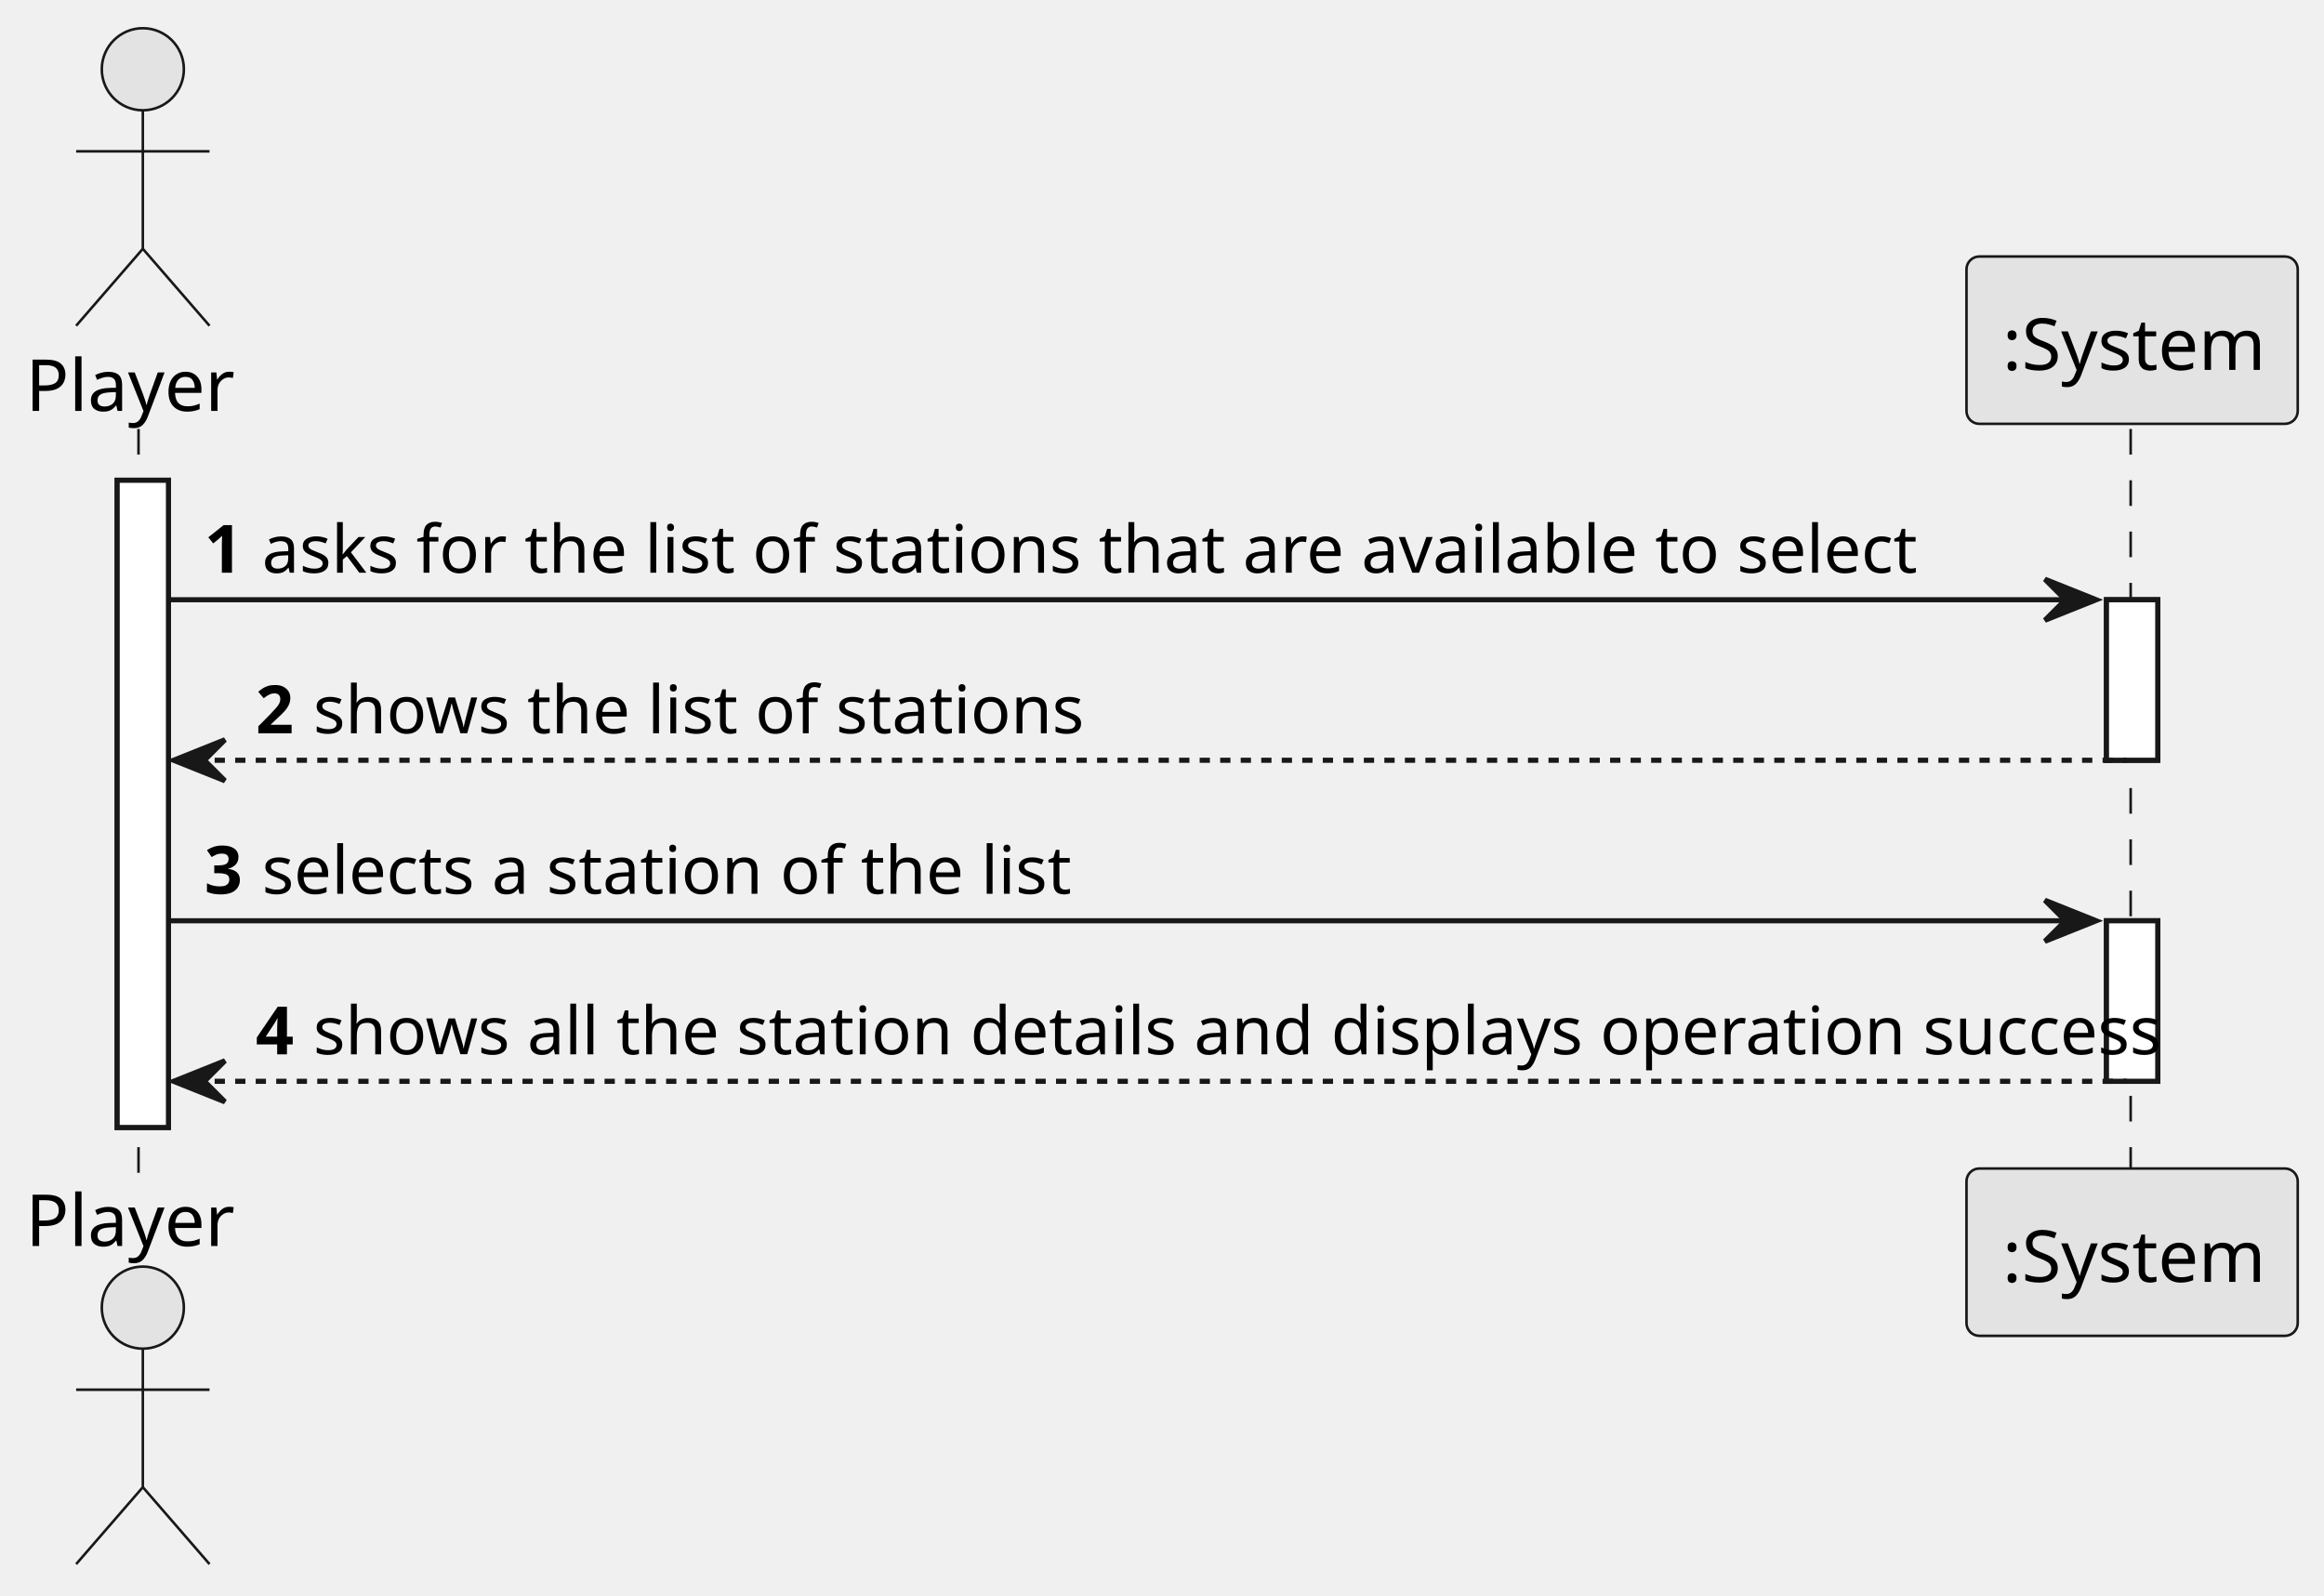
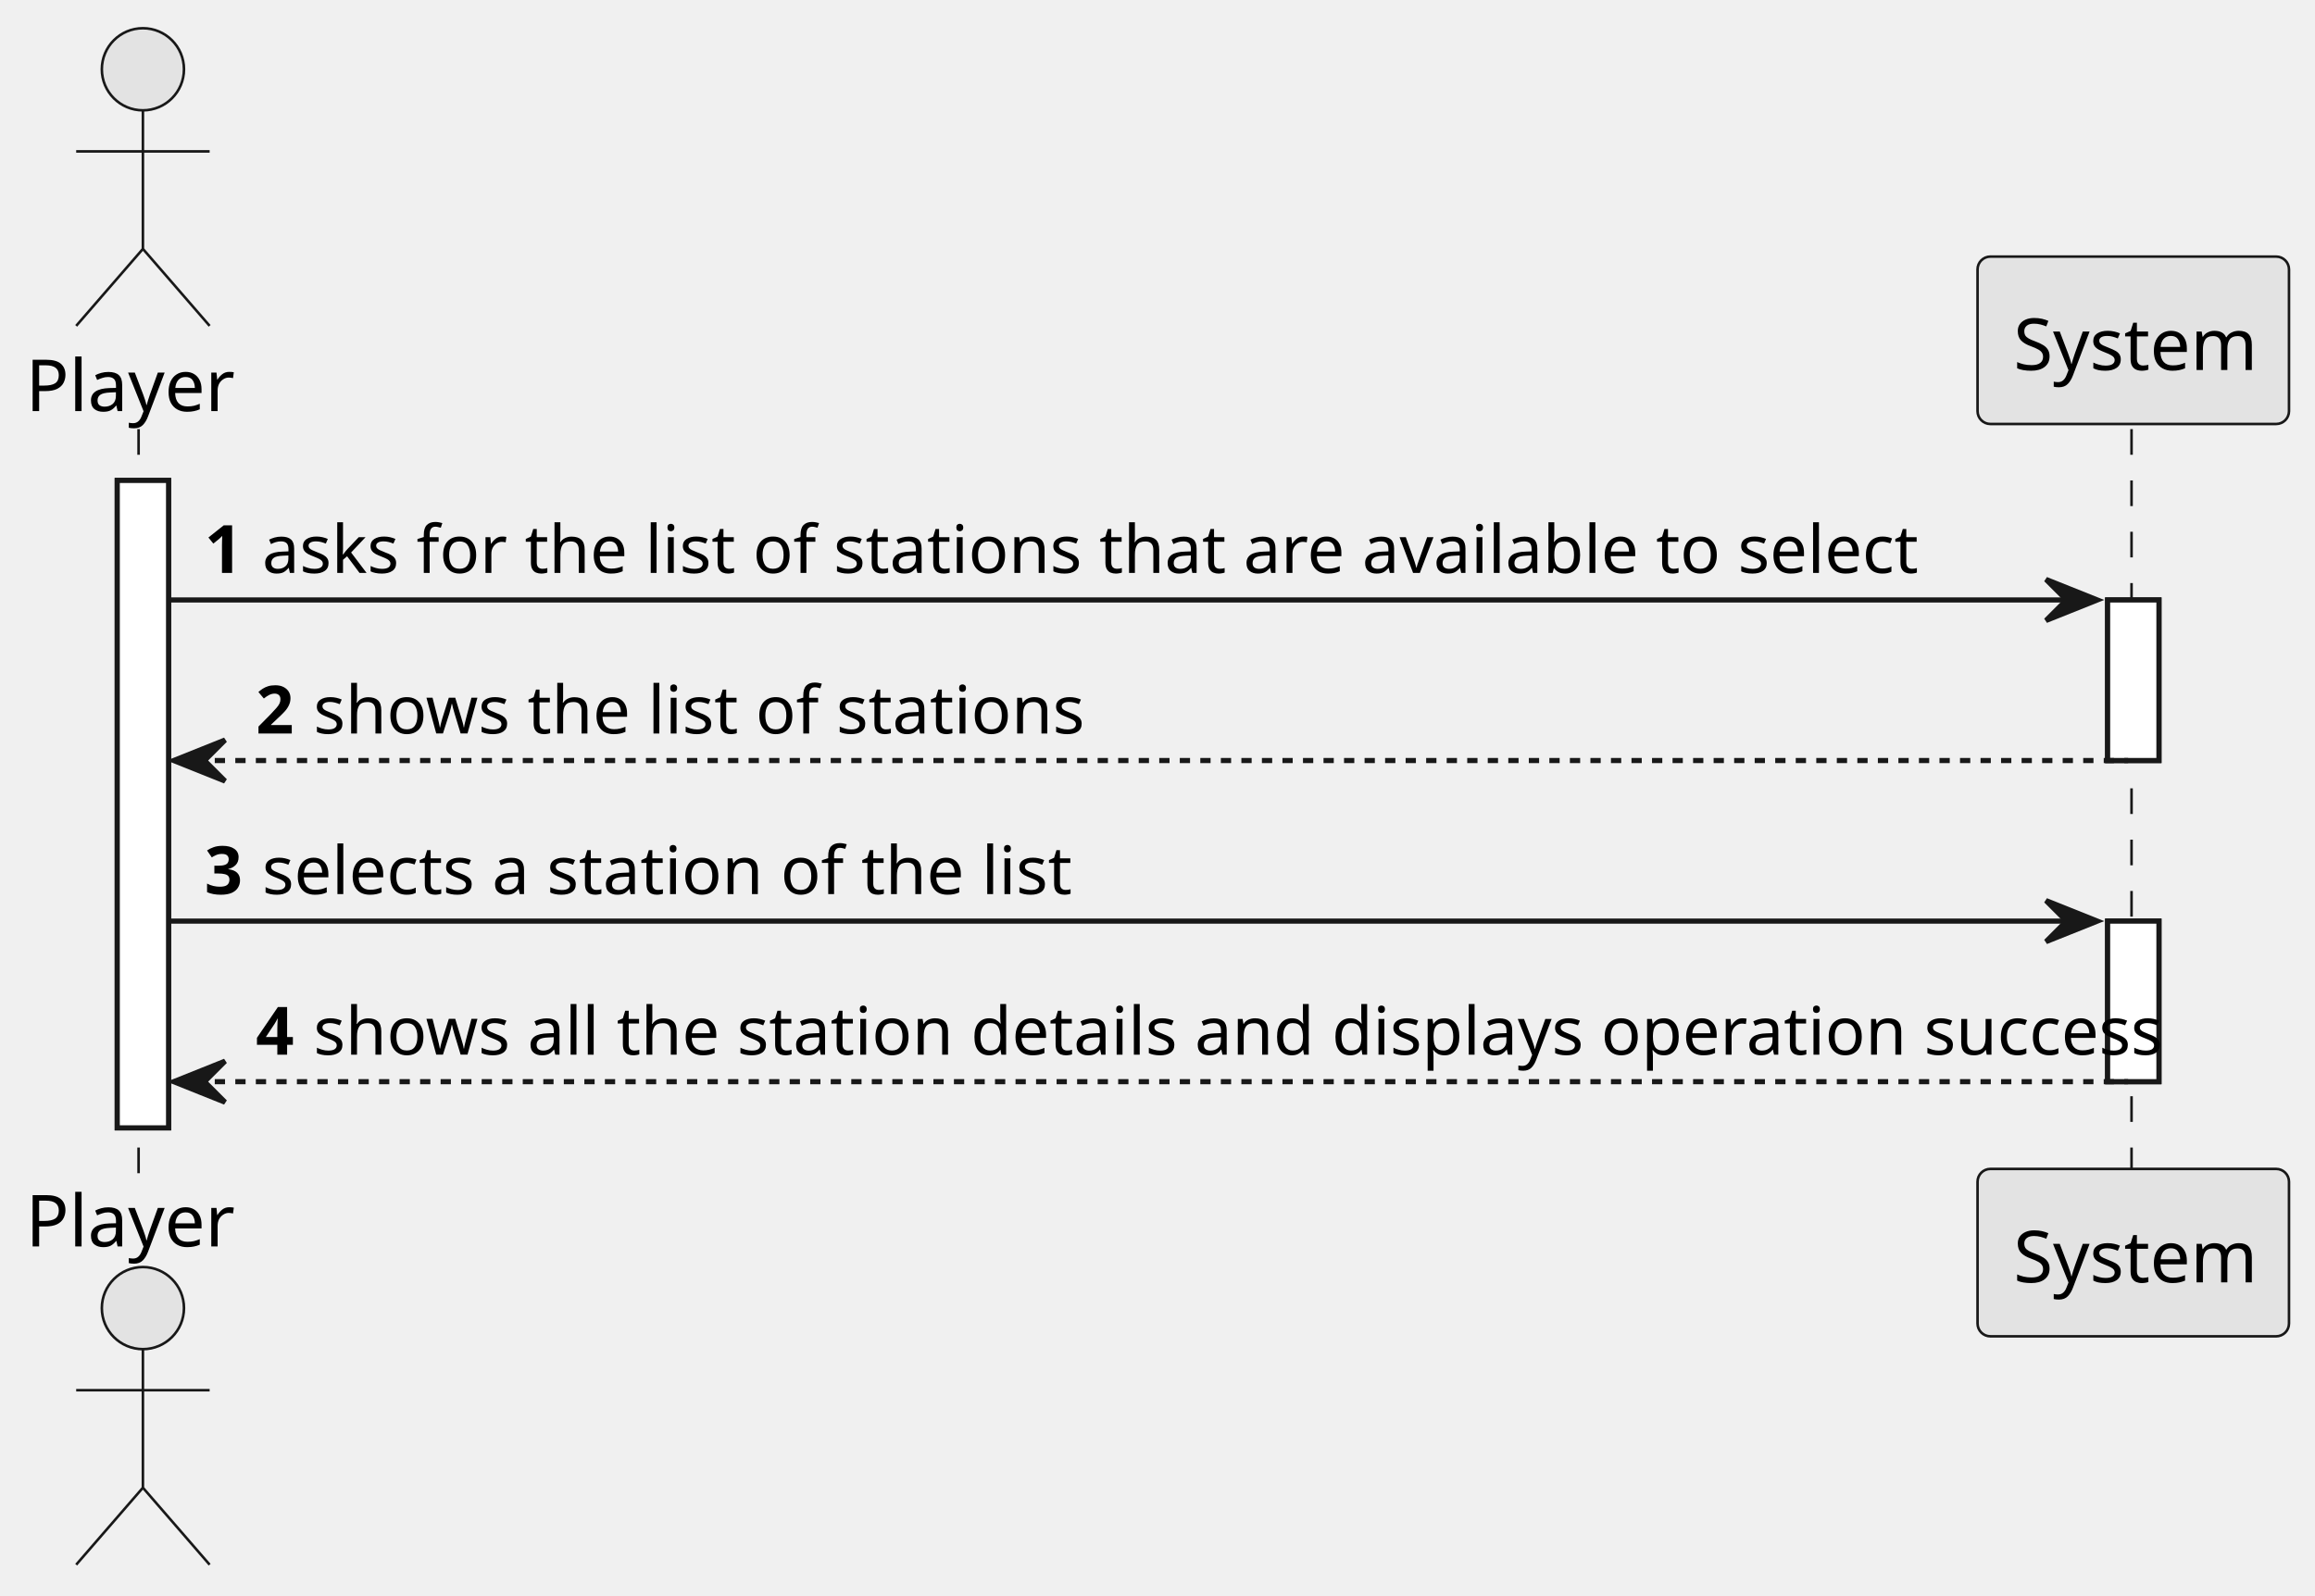
- <svg xmlns="http://www.w3.org/2000/svg" contentStyleType="text/css" height="311px" preserveAspectRatio="none" style="width:453px;height:311px;background:#FFFFFF;" version="1.1" viewBox="0 0 453 311" width="453px" zoomAndPan="magnify">
+ <svg xmlns="http://www.w3.org/2000/svg" contentStyleType="text/css" height="311px" preserveAspectRatio="none" style="width:451px;height:311px;background:#FFFFFF;" version="1.1" viewBox="0 0 451 311" width="451px" zoomAndPan="magnify">
  <defs />
  <g>
    <rect fill="#FFFFFF" height="126.164" style="stroke:#181818;stroke-width:1.0;" width="10" x="22.841" y="93.621" />
    <rect fill="#FFFFFF" height="31.291" style="stroke:#181818;stroke-width:1.0;" width="10" x="410.597" y="116.912" />
    <rect fill="#FFFFFF" height="31.291" style="stroke:#181818;stroke-width:1.0;" width="10" x="410.597" y="179.494" />
    <line style="stroke:#181818;stroke-width:0.5;stroke-dasharray:5.0,5.0;" x1="27" x2="27" y1="83.621" y2="228.785" />
-     <line style="stroke:#181818;stroke-width:0.5;stroke-dasharray:5.0,5.0;" x1="415.315" x2="415.315" y1="83.621" y2="228.785" />
+     <line style="stroke:#181818;stroke-width:0.5;stroke-dasharray:5.0,5.0;" x1="415.259" x2="415.259" y1="83.621" y2="228.785" />
    <text fill="#000000" font-family="sans-serif" font-size="14" lengthAdjust="spacing" textLength="39.683" x="5" y="80.107">Player</text>
    <ellipse cx="27.841" cy="13.5" fill="#E3E3E3" rx="8" ry="8" style="stroke:#181818;stroke-width:0.5;" />
    <path d="M27.841,21.5 L27.841,48.5 M14.841,29.5 L40.841,29.5 M27.841,48.5 L14.841,63.5 M27.841,48.5 L40.841,63.5 " fill="none" style="stroke:#181818;stroke-width:0.5;" />
    <text fill="#000000" font-family="sans-serif" font-size="14" lengthAdjust="spacing" textLength="39.683" x="5" y="242.893">Player</text>
    <ellipse cx="27.841" cy="254.906" fill="#E3E3E3" rx="8" ry="8" style="stroke:#181818;stroke-width:0.5;" />
    <path d="M27.841,262.906 L27.841,289.906 M14.841,270.906 L40.841,270.906 M27.841,289.906 L14.841,304.906 M27.841,289.906 L40.841,304.906 " fill="none" style="stroke:#181818;stroke-width:0.5;" />
-     <rect fill="#E3E3E3" height="32.621" rx="2.5" ry="2.5" style="stroke:#181818;stroke-width:0.5;" width="64.565" x="383.315" y="50" />
-     <text fill="#000000" font-family="sans-serif" font-size="14" lengthAdjust="spacing" textLength="50.565" x="390.315" y="72.107">:System</text>
-     <rect fill="#E3E3E3" height="32.621" rx="2.5" ry="2.5" style="stroke:#181818;stroke-width:0.5;" width="64.565" x="383.315" y="227.785" />
-     <text fill="#000000" font-family="sans-serif" font-size="14" lengthAdjust="spacing" textLength="50.565" x="390.315" y="249.893">:System</text>
+     <rect fill="#E3E3E3" height="32.621" rx="2.5" ry="2.5" style="stroke:#181818;stroke-width:0.5;" width="60.676" x="385.259" y="50" />
+     <text fill="#000000" font-family="sans-serif" font-size="14" lengthAdjust="spacing" textLength="46.676" x="392.259" y="72.107">System</text>
+     <rect fill="#E3E3E3" height="32.621" rx="2.5" ry="2.5" style="stroke:#181818;stroke-width:0.5;" width="60.676" x="385.259" y="227.785" />
+     <text fill="#000000" font-family="sans-serif" font-size="14" lengthAdjust="spacing" textLength="46.676" x="392.259" y="249.893">System</text>
    <rect fill="#FFFFFF" height="126.164" style="stroke:#181818;stroke-width:1.0;" width="10" x="22.841" y="93.621" />
    <rect fill="#FFFFFF" height="31.291" style="stroke:#181818;stroke-width:1.0;" width="10" x="410.597" y="116.912" />
    <rect fill="#FFFFFF" height="31.291" style="stroke:#181818;stroke-width:1.0;" width="10" x="410.597" y="179.494" />
    <polygon fill="#181818" points="398.597,112.912,408.597,116.912,398.597,120.912,402.597,116.912" style="stroke:#181818;stroke-width:1.0;" />
    <line style="stroke:#181818;stroke-width:1.0;" x1="32.841" x2="404.597" y1="116.912" y2="116.912" />
    <text fill="#000000" font-family="sans-serif" font-size="13" font-weight="bold" lengthAdjust="spacing" textLength="7.23" x="39.841" y="111.649">1</text>
    <text fill="#000000" font-family="sans-serif" font-size="13" lengthAdjust="spacing" textLength="304.211" x="51.071" y="111.649">asks for the list of stations that are available to select</text>
    <polygon fill="#181818" points="43.841,144.203,33.841,148.203,43.841,152.203,39.841,148.203" style="stroke:#181818;stroke-width:1.0;" />
    <line style="stroke:#181818;stroke-width:1.0;stroke-dasharray:2.0,2.0;" x1="37.841" x2="414.597" y1="148.203" y2="148.203" />
    <text fill="#000000" font-family="sans-serif" font-size="13" font-weight="bold" lengthAdjust="spacing" textLength="7.23" x="49.841" y="142.94">2</text>
    <text fill="#000000" font-family="sans-serif" font-size="13" lengthAdjust="spacing" textLength="140.899" x="61.071" y="142.94">shows the list of stations</text>
    <polygon fill="#181818" points="398.597,175.494,408.597,179.494,398.597,183.494,402.597,179.494" style="stroke:#181818;stroke-width:1.0;" />
    <line style="stroke:#181818;stroke-width:1.0;" x1="32.841" x2="404.597" y1="179.494" y2="179.494" />
    <text fill="#000000" font-family="sans-serif" font-size="13" font-weight="bold" lengthAdjust="spacing" textLength="7.23" x="39.841" y="174.231">3</text>
    <text fill="#000000" font-family="sans-serif" font-size="13" lengthAdjust="spacing" textLength="148.852" x="51.071" y="174.231">selects a station of the list</text>
    <polygon fill="#181818" points="43.841,206.785,33.841,210.785,43.841,214.785,39.841,210.785" style="stroke:#181818;stroke-width:1.0;" />
    <line style="stroke:#181818;stroke-width:1.0;stroke-dasharray:2.0,2.0;" x1="37.841" x2="414.597" y1="210.785" y2="210.785" />
    <text fill="#000000" font-family="sans-serif" font-size="13" font-weight="bold" lengthAdjust="spacing" textLength="7.23" x="49.841" y="205.523">4</text>
    <text fill="#000000" font-family="sans-serif" font-size="13" lengthAdjust="spacing" textLength="342.526" x="61.071" y="205.523">shows all the station details and displays operation success</text>
  </g>
</svg>
